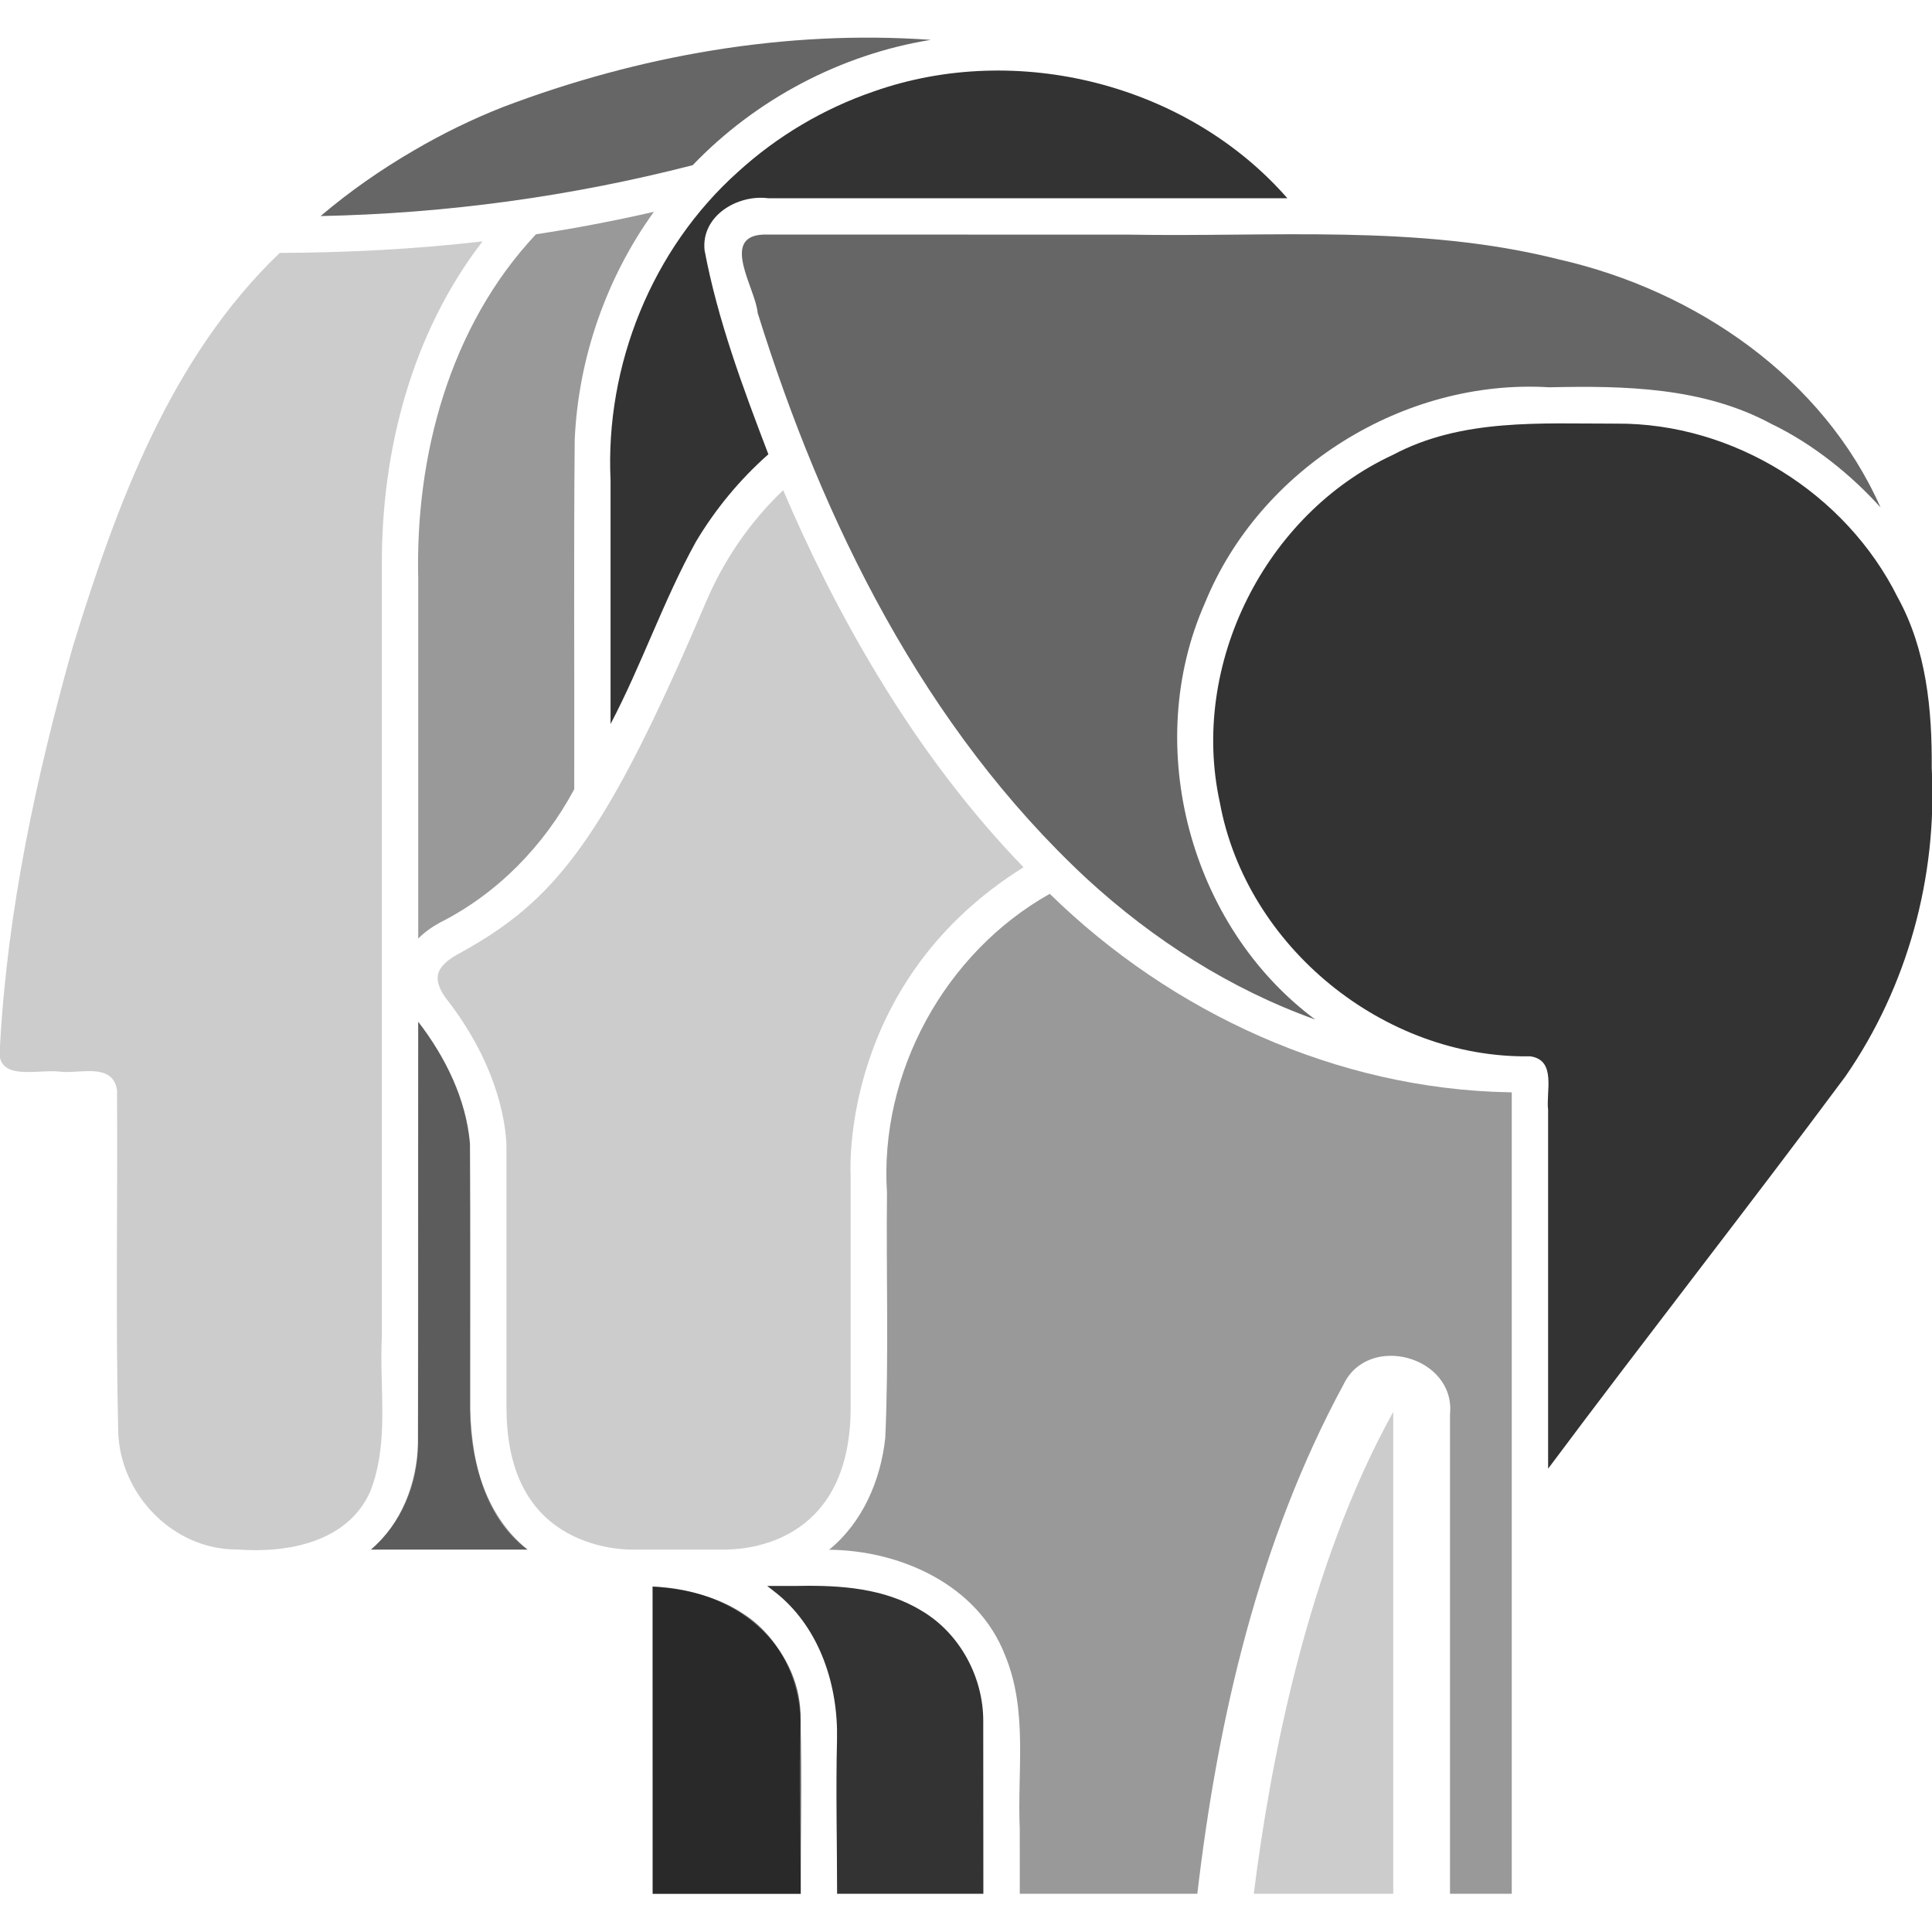
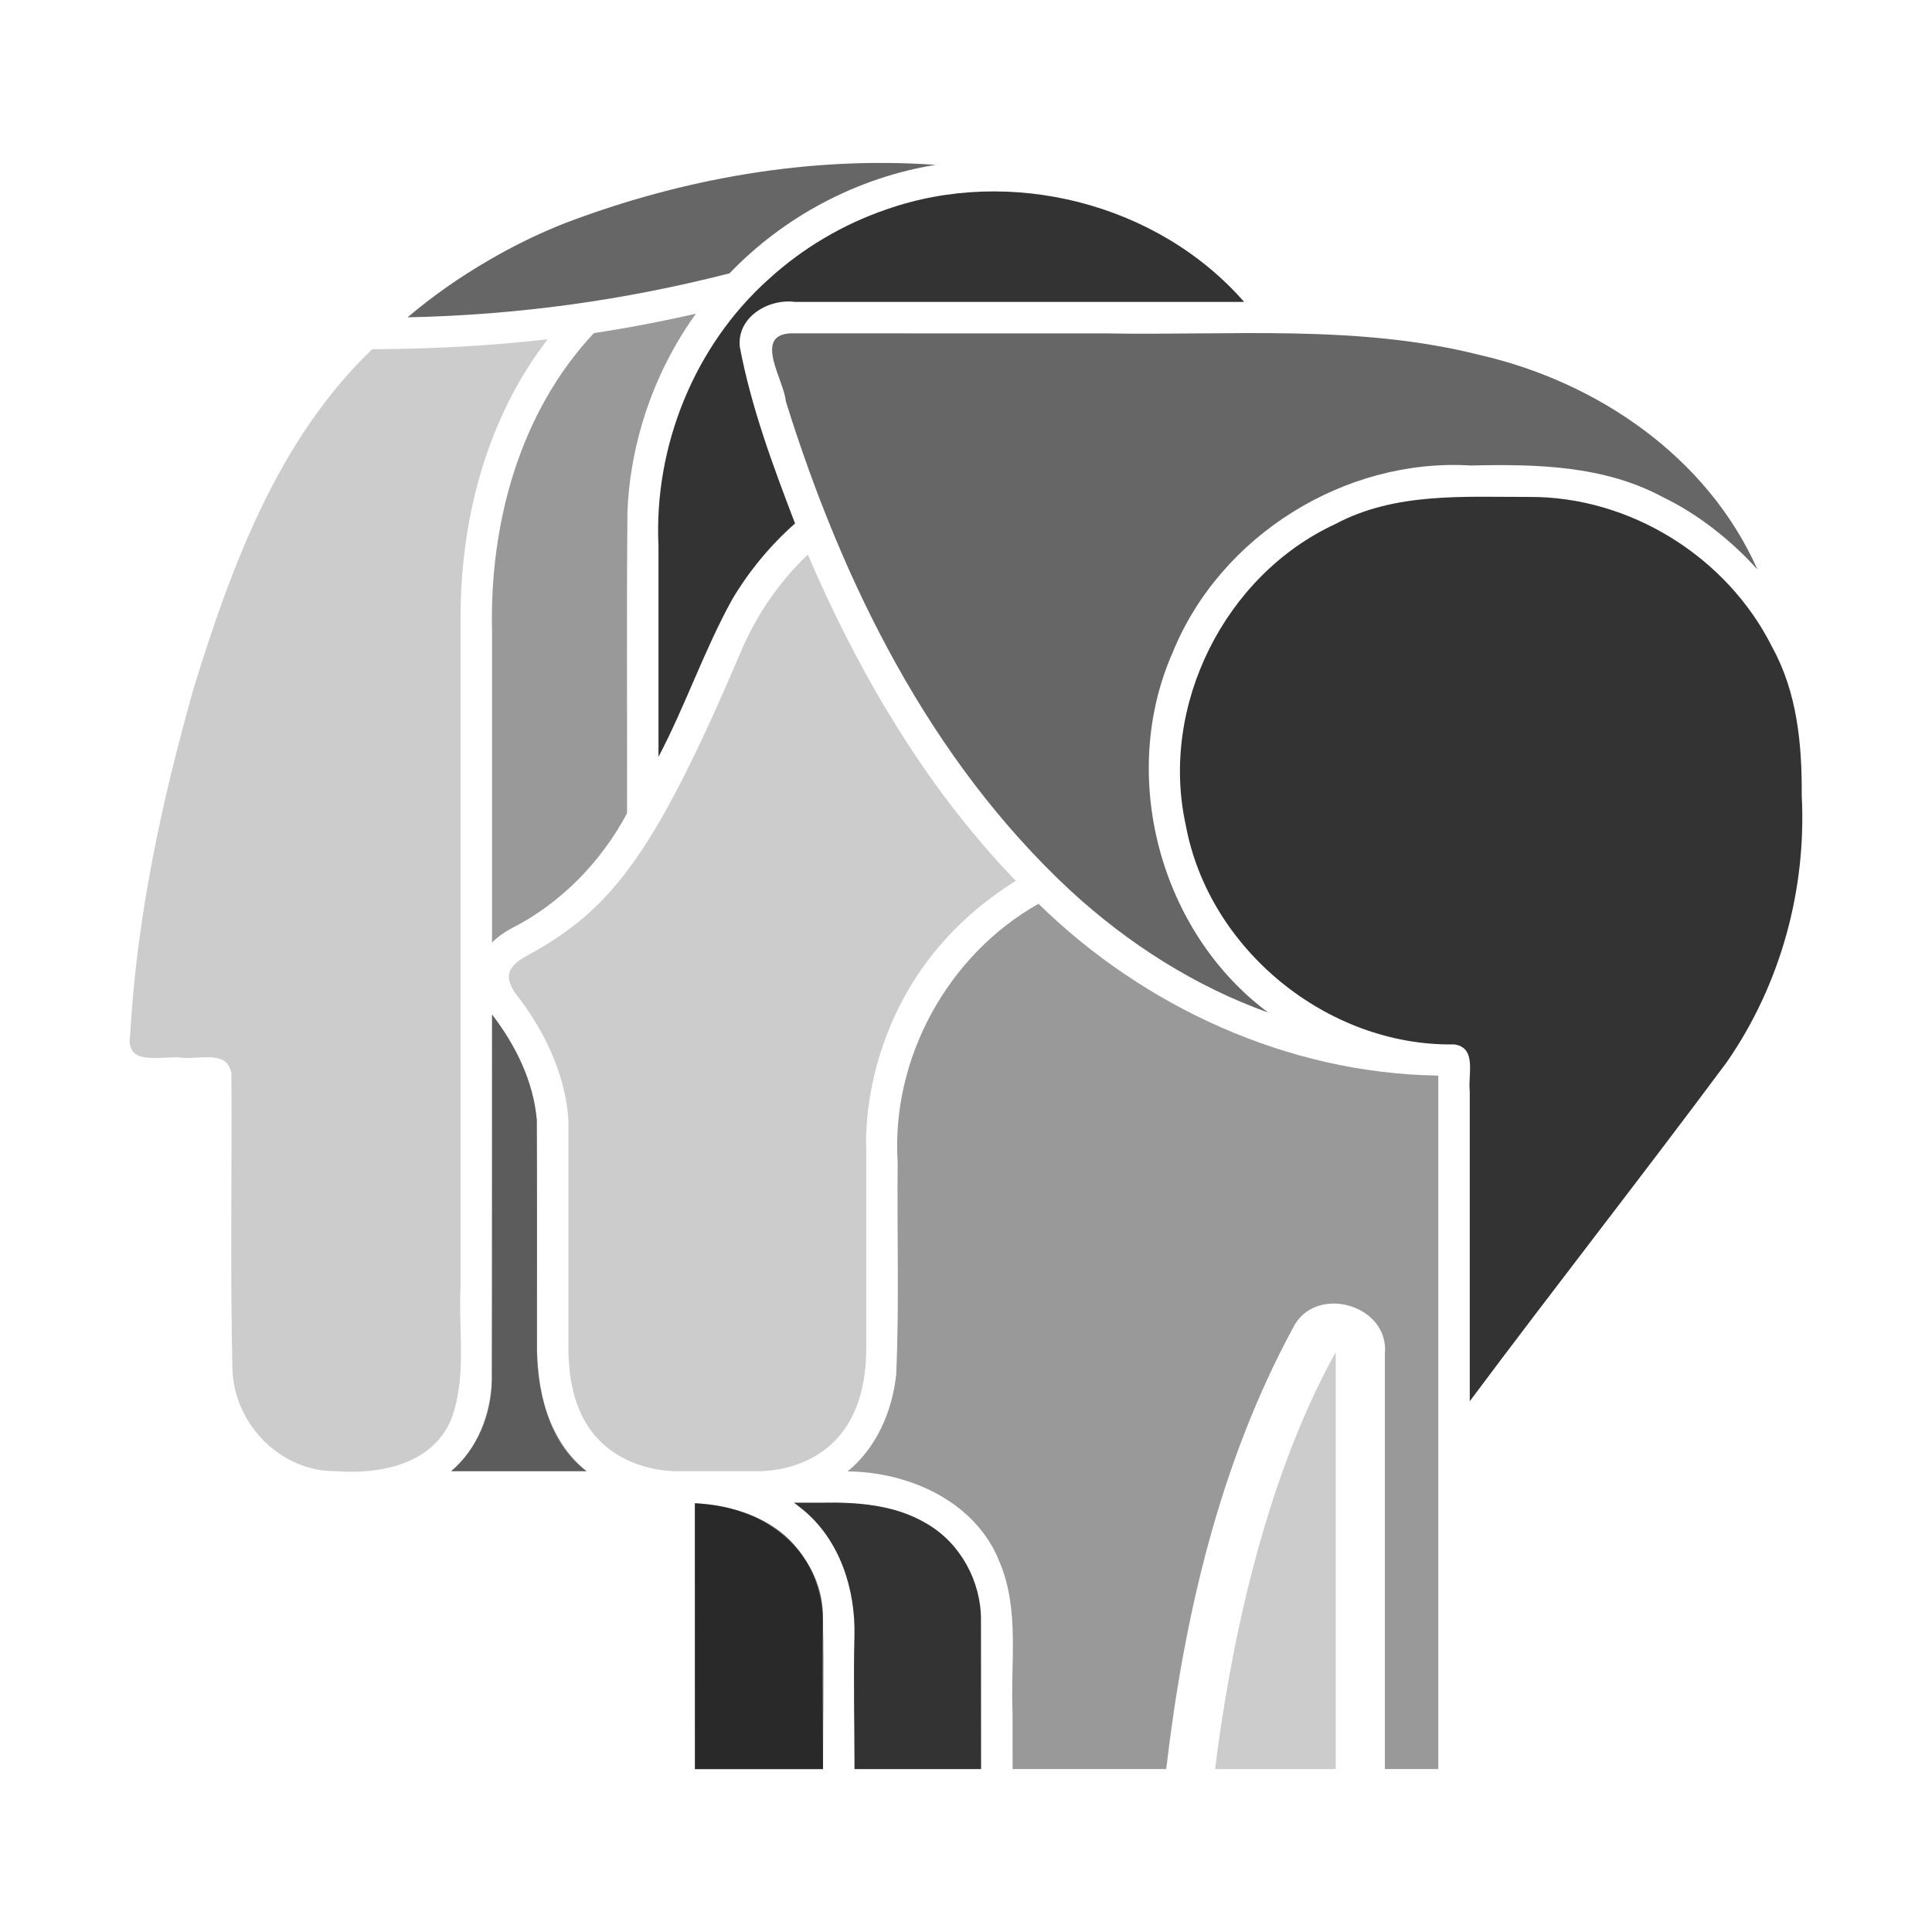
- <svg xmlns="http://www.w3.org/2000/svg" version="1.1" width="100.008" height="100" id="svg3004" xml:space="preserve">
+ <svg xmlns="http://www.w3.org/2000/svg" id="svg3004" version="1.1" width="100" height="100" xml:space="preserve">
  <defs id="defs3008">
-     <clipPath id="clipPath3018">
+     <clipPath clipPathUnits="userSpaceOnUse" id="clipPath3018">
      <path d="M 0,600 800,600 800,0 0,0 0,600 z" id="path3020" />
    </clipPath>
-     <clipPath id="clipPath3110">
+     <clipPath clipPathUnits="userSpaceOnUse" id="clipPath3110">
      <path d="M 0,600 800,600 800,0 0,0 0,600 z" id="path3112" />
    </clipPath>
-     <clipPath id="clipPath3118">
+     <clipPath clipPathUnits="userSpaceOnUse" id="clipPath3118">
      <path d="m 369.628,257.921 33.606,0 0,-67.07 -33.606,0 0,67.07 z" id="path3120" />
    </clipPath>
-     <clipPath id="clipPath3134">
+     <clipPath clipPathUnits="userSpaceOnUse" id="clipPath3134">
      <path d="m 418.744,385.792 79.017,0 0,-114.973 -79.017,0 0,114.973 z" id="path3136" />
    </clipPath>
-     <clipPath id="clipPath3150">
+     <clipPath clipPathUnits="userSpaceOnUse" id="clipPath3150">
      <path d="m 352.398,424.634 74.463,0 0,-71.885 -74.463,0 0,71.885 z" id="path3152" />
    </clipPath>
-     <clipPath id="clipPath3166">
+     <clipPath clipPathUnits="userSpaceOnUse" id="clipPath3166">
      <path d="m 533.381,244.978 15.238,0 0,-21.692 -15.238,0 0,21.692 z" id="path3168" />
    </clipPath>
-     <clipPath id="clipPath3182">
+     <clipPath clipPathUnits="userSpaceOnUse" id="clipPath3182">
      <path d="m 564.836,326.873 50.608,0 0,-73.636 -50.608,0 0,73.636 z" id="path3184" />
    </clipPath>
-     <clipPath id="clipPath3198">
+     <clipPath clipPathUnits="userSpaceOnUse" id="clipPath3198">
      <path d="m 522.346,351.749 47.689,0 0,-46.04 -47.689,0 0,46.04 z" id="path3200" />
    </clipPath>
-     <clipPath id="clipPath3214">
+     <clipPath clipPathUnits="userSpaceOnUse" id="clipPath3214">
      <path d="m 228.082,244.978 15.239,0 0,-35.26 -15.239,0 0,35.26 z" id="path3216" />
    </clipPath>
-     <clipPath id="clipPath3230">
+     <clipPath clipPathUnits="userSpaceOnUse" id="clipPath3230">
      <path d="m 259.538,326.873 35.804,0 0,-73.636 -35.804,0 0,73.636 z" id="path3232" />
    </clipPath>
-     <clipPath id="clipPath3246">
+     <clipPath clipPathUnits="userSpaceOnUse" id="clipPath3246">
      <path d="m 217.048,351.749 47.689,0 0,-46.04 -47.689,0 0,46.04 z" id="path3248" />
    </clipPath>
-     <clipPath id="clipPath3262">
+     <clipPath clipPathUnits="userSpaceOnUse" id="clipPath3262">
      <path d="M 0,600 800,600 800,0 0,0 0,600 z" id="path3264" />
    </clipPath>
-     <clipPath id="clipPath3270">
+     <clipPath clipPathUnits="userSpaceOnUse" id="clipPath3270">
      <path d="m 357.024,257.845 16.295,0 0,-57.416 -16.295,0 0,57.416 z" id="path3272" />
    </clipPath>
-     <clipPath id="clipPath3286">
+     <clipPath clipPathUnits="userSpaceOnUse" id="clipPath3286">
      <path d="m 383.444,197.755 14.987,0 0,-9.287 -14.987,0 0,9.287 z" id="path3288" />
    </clipPath>
-     <clipPath id="clipPath3302">
+     <clipPath clipPathUnits="userSpaceOnUse" id="clipPath3302">
      <path d="m 366.73,406.593 125.42,0 0,-86.354 -125.42,0 0,86.354 z" id="path3304" />
    </clipPath>
-     <clipPath id="clipPath3318">
+     <clipPath clipPathUnits="userSpaceOnUse" id="clipPath3318">
      <path d="m 320.496,428.28 67.134,0 0,-19.65 -67.134,0 0,19.65 z" id="path3320" />
    </clipPath>
-     <clipPath id="clipPath3334">
+     <clipPath clipPathUnits="userSpaceOnUse" id="clipPath3334">
      <path d="m 525.311,244.929 10.434,0 0,-21.643 -10.434,0 0,21.643 z" id="path3336" />
    </clipPath>
-     <clipPath id="clipPath3350">
+     <clipPath clipPathUnits="userSpaceOnUse" id="clipPath3350">
      <path d="m 531.524,340.194 80.326,0 0,-55.305 -80.326,0 0,55.305 z" id="path3352" />
    </clipPath>
-     <clipPath id="clipPath3366">
+     <clipPath clipPathUnits="userSpaceOnUse" id="clipPath3366">
      <path d="m 501.914,354.083 42.996,0 0,-12.584 -42.996,0 0,12.584 z" id="path3368" />
    </clipPath>
-     <clipPath id="clipPath3382">
+     <clipPath clipPathUnits="userSpaceOnUse" id="clipPath3382">
      <path d="m 220.012,244.929 10.436,0 0,-23.867 -10.436,0 0,23.867 z" id="path3384" />
    </clipPath>
-     <clipPath id="clipPath3398">
+     <clipPath clipPathUnits="userSpaceOnUse" id="clipPath3398">
      <path d="m 226.227,340.194 57.623,0 0,-55.305 -57.623,0 0,55.305 z" id="path3400" />
    </clipPath>
-     <clipPath id="clipPath3414">
+     <clipPath clipPathUnits="userSpaceOnUse" id="clipPath3414">
      <path d="m 196.615,354.083 42.996,0 0,-12.584 -42.996,0 0,12.584 z" id="path3416" />
    </clipPath>
-     <clipPath id="clipPath3430">
+     <clipPath clipPathUnits="userSpaceOnUse" id="clipPath3430">
      <path d="M 0,600 800,600 800,0 0,0 0,600 z" id="path3432" />
    </clipPath>
-     <clipPath id="clipPath3438">
+     <clipPath clipPathUnits="userSpaceOnUse" id="clipPath3438">
      <path d="m 376.438,334.063 75.107,0 0,-112.142 -75.107,0 0,112.142 z" id="path3440" />
    </clipPath>
-     <clipPath id="clipPath3454">
+     <clipPath clipPathUnits="userSpaceOnUse" id="clipPath3454">
      <path d="m 331.236,409.097 25.925,0 0,-79.955 -25.925,0 0,79.955 z" id="path3456" />
    </clipPath>
-     <clipPath id="clipPath3470">
+     <clipPath clipPathUnits="userSpaceOnUse" id="clipPath3470">
      <path d="m 326.036,319.983 17.223,0 0,-58.062 -17.223,0 0,58.062 z" id="path3472" />
    </clipPath>
-     <clipPath id="clipPath3486">
+     <clipPath clipPathUnits="userSpaceOnUse" id="clipPath3486">
      <path d="m 290.049,542.262 42.089,0 0,-123.292 -42.089,0 0,123.292 z" id="path3488" />
    </clipPath>
-     <clipPath id="clipPath3502">
+     <clipPath clipPathUnits="userSpaceOnUse" id="clipPath3502">
      <path d="m 402.565,445.979 27.257,0 0,-8.005 -27.257,0 0,8.005 z" id="path3504" />
    </clipPath>
-     <clipPath id="clipPath3518">
+     <clipPath clipPathUnits="userSpaceOnUse" id="clipPath3518">
      <path d="m 537.744,293.743 48.102,0 0,-70.457 -48.102,0 0,70.457 z" id="path3520" />
    </clipPath>
-     <clipPath id="clipPath3534">
+     <clipPath clipPathUnits="userSpaceOnUse" id="clipPath3534">
      <path d="m 508.793,341.798 16.603,0 0,-51.207 -16.603,0 0,51.207 z" id="path3536" />
    </clipPath>
-     <clipPath id="clipPath3550">
+     <clipPath clipPathUnits="userSpaceOnUse" id="clipPath3550">
      <path d="m 505.461,284.726 11.031,0 0,-37.187 -11.031,0 0,37.187 z" id="path3552" />
    </clipPath>
-     <clipPath id="clipPath3566">
+     <clipPath clipPathUnits="userSpaceOnUse" id="clipPath3566">
      <path d="m 482.414,427.083 26.955,0 0,-78.963 -26.955,0 0,78.963 z" id="path3568" />
    </clipPath>
-     <clipPath id="clipPath3582">
+     <clipPath clipPathUnits="userSpaceOnUse" id="clipPath3582">
      <path d="m 554.477,365.42 17.455,0 0,-5.128 -17.455,0 0,5.128 z" id="path3584" />
    </clipPath>
-     <clipPath id="clipPath3598">
+     <clipPath clipPathUnits="userSpaceOnUse" id="clipPath3598">
      <path d="m 232.445,293.743 48.102,0 0,-70.457 -48.102,0 0,70.457 z" id="path3600" />
    </clipPath>
-     <clipPath id="clipPath3614">
+     <clipPath clipPathUnits="userSpaceOnUse" id="clipPath3614">
      <path d="m 203.494,341.798 16.605,0 0,-51.207 -16.605,0 0,51.207 z" id="path3616" />
    </clipPath>
-     <clipPath id="clipPath3630">
+     <clipPath clipPathUnits="userSpaceOnUse" id="clipPath3630">
      <path d="m 200.163,284.726 11.031,0 0,-37.187 -11.031,0 0,37.187 z" id="path3632" />
    </clipPath>
-     <clipPath id="clipPath3646">
+     <clipPath clipPathUnits="userSpaceOnUse" id="clipPath3646">
      <path d="m 177.116,427.083 26.955,0 0,-78.963 -26.955,0 0,78.963 z" id="path3648" />
    </clipPath>
-     <clipPath id="clipPath3662">
+     <clipPath clipPathUnits="userSpaceOnUse" id="clipPath3662">
      <path d="m 249.178,365.42 17.456,0 0,-5.128 -17.456,0 0,5.128 z" id="path3664" />
    </clipPath>
-     <clipPath id="clipPath3678">
+     <clipPath clipPathUnits="userSpaceOnUse" id="clipPath3678">
      <path d="M 0,600 800,600 800,0 0,0 0,600 z" id="path3680" />
    </clipPath>
-     <clipPath id="clipPath3686">
+     <clipPath clipPathUnits="userSpaceOnUse" id="clipPath3686">
      <path d="m 285.225,405.843 53.086,0 0,-143.928 -53.086,0 0,143.928 z" id="path3688" />
    </clipPath>
-     <clipPath id="clipPath3702">
+     <clipPath clipPathUnits="userSpaceOnUse" id="clipPath3702">
      <path d="m 422.905,277.062 15.601,0 0,-55.141 -15.601,0 0,55.141 z" id="path3704" />
    </clipPath>
-     <clipPath id="clipPath3718">
+     <clipPath clipPathUnits="userSpaceOnUse" id="clipPath3718">
      <path d="m 333.374,378.47 64.457,0 0,-116.555 -64.457,0 0,116.555 z" id="path3720" />
    </clipPath>
-     <clipPath id="clipPath3734">
+     <clipPath clipPathUnits="userSpaceOnUse" id="clipPath3734">
      <path d="m 298.951,539.916 200.631,0 0,-102.464 -200.631,0 0,102.464 z" id="path3736" />
    </clipPath>
-     <clipPath id="clipPath3750">
+     <clipPath clipPathUnits="userSpaceOnUse" id="clipPath3750">
      <path d="m 479.324,339.714 34,0 0,-92.179 -34,0 0,92.179 z" id="path3752" />
    </clipPath>
-     <clipPath id="clipPath3766">
+     <clipPath clipPathUnits="userSpaceOnUse" id="clipPath3766">
      <path d="m 567.668,257.236 9.826,0 0,-33.95 -9.826,0 0,33.95 z" id="path3768" />
    </clipPath>
-     <clipPath id="clipPath3782">
+     <clipPath clipPathUnits="userSpaceOnUse" id="clipPath3782">
      <path d="m 510.161,322.183 41.282,0 0,-74.648 -41.282,0 0,74.648 z" id="path3784" />
    </clipPath>
-     <clipPath id="clipPath3798">
+     <clipPath clipPathUnits="userSpaceOnUse" id="clipPath3798">
      <path d="m 488.115,425.582 128.494,0 0,-65.624 -128.494,0 0,65.624 z" id="path3800" />
    </clipPath>
-     <clipPath id="clipPath3814">
+     <clipPath clipPathUnits="userSpaceOnUse" id="clipPath3814">
      <path d="m 174.026,339.714 34,0 0,-92.179 -34,0 0,92.179 z" id="path3816" />
    </clipPath>
-     <clipPath id="clipPath3830">
+     <clipPath clipPathUnits="userSpaceOnUse" id="clipPath3830">
      <path d="m 262.369,257.236 9.826,0 0,-33.95 -9.826,0 0,33.95 z" id="path3832" />
    </clipPath>
-     <clipPath id="clipPath3846">
+     <clipPath clipPathUnits="userSpaceOnUse" id="clipPath3846">
      <path d="m 204.863,322.183 41.283,0 0,-74.648 -41.283,0 0,74.648 z" id="path3848" />
    </clipPath>
-     <clipPath id="clipPath3862">
+     <clipPath clipPathUnits="userSpaceOnUse" id="clipPath3862">
      <path d="m 182.817,425.582 118.386,0 0,-65.624 -118.386,0 0,65.624 z" id="path3864" />
    </clipPath>
  </defs>
-   <g transform="matrix(1.25,0,0,-1.25,-350.3439,504.1406)" id="g3012">
-     <g transform="matrix(0.5877151,0,0,0.5877151,-1.43097,193.6611)" id="g4948">
-       <path d="m 516.492,247.539 c -3.114,2.52 -4.168,6.713 -4.041,10.562 -0.009,6.011 0.017,12.022 -0.013,18.032 -0.271,3.159 -1.734,6.108 -3.645,8.593 -0.011,-9.916 0.022,-19.833 -0.017,-29.749 -0.097,-2.778 -1.157,-5.61 -3.315,-7.438 3.677,0 7.354,0 11.031,0 l -10e-6,0 z" id="path5049" style="opacity:0.4;fill:#000000;fill-opacity:1;fill-rule:nonzero;stroke:none" />
-       <path d="m 506.23,316.914 c -0.029,8.074 2.109,16.34 7.094,22.801 -4.742,-0.548 -9.517,-0.794 -14.29,-0.813 -7.691,-7.363 -11.484,-17.712 -14.556,-27.667 -2.599,-9.204 -4.633,-18.646 -5.154,-28.214 -0.412,-2.583 2.596,-1.621 4.163,-1.803 1.399,-0.195 3.741,0.683 4.083,-1.283 0.051,-8.02 -0.104,-16.046 0.083,-24.061 0.113,-4.459 3.89,-8.373 8.409,-8.33 3.521,-0.272 7.737,0.505 9.34,4.061 1.384,3.482 0.636,7.312 0.829,10.971 0,18.113 0,36.226 0,54.339 z" id="path3824" style="opacity:0.2;fill:#000000;fill-opacity:1;fill-rule:nonzero;stroke:none" />
-       <path d="m 534.168,244.356 c 2.954,-2.464 4.224,-6.438 4.133,-10.218 -0.087,-3.616 0.004,-7.235 0.006,-10.852 3.435,0 6.871,0 10.306,0 -0.005,4.065 -0.008,7.692 -0.008,12.196 0,3.075 -1.659,6.18 -4.373,7.761 -2.592,1.577 -5.706,1.793 -8.668,1.734 -0.728,0 -1.455,0 -2.183,0 0.278,-0.211 0.553,-0.437 0.786,-0.621 z" id="path3176" style="opacity:0.8;fill:#000000;fill-opacity:1;fill-rule:nonzero;stroke:none" />
-       <path d="m 593.232,326.873 c -5.319,-0.01 -10.894,0.393 -15.761,-2.201 -9.011,-4.163 -14.326,-14.799 -12.194,-24.5 1.859,-10.153 11.563,-18.049 21.863,-17.878 1.872,-0.257 1.109,-2.474 1.266,-3.779 0,-8.426 0,-16.851 0,-25.277 6.913,9.262 14.052,18.357 20.944,27.633 4.376,6.32 6.491,14.06 6.087,21.725 0.028,4.126 -0.369,8.355 -2.402,12.042 -3.662,7.349 -11.578,12.284 -19.803,12.236 z" id="path3192" style="opacity:0.8;fill:#000000;fill-opacity:1;fill-rule:nonzero;stroke:none" />
-       <path d="m 531.32,344.608 c -6.058,-5.422 -9.357,-13.623 -8.975,-21.723 0,-5.725 0,-11.45 0,-17.176 2.204,4.185 3.721,8.7 6.011,12.836 1.371,2.304 3.1,4.393 5.109,6.169 -1.792,4.685 -3.565,9.438 -4.496,14.374 -0.255,2.43 2.325,3.953 4.501,3.665 12.188,0 24.377,0 36.565,0 -7.049,8.061 -19.073,11.078 -29.14,7.528 -3.535,-1.209 -6.815,-3.155 -9.575,-5.673 z" id="path3208" style="opacity:0.8;fill:#000000;fill-opacity:1;fill-rule:nonzero;stroke:none" />
-       <path d="m 525.314,223.286 c 3.477,0 6.953,0 10.43,0 -0.007,4.065 0.087,8.131 -0.013,12.194 -0.072,2.922 -1.496,5.885 -3.999,7.512 -1.892,1.268 -4.175,1.79 -6.421,1.937 -9.6e-4,-7.214 0.002,-14.429 0.004,-21.643 z" id="path3344" style="opacity:0.6;fill:#000000;fill-opacity:1;fill-rule:nonzero;stroke:none" />
-       <path d="m 533.106,340.194 c -3.069,-0.127 -0.526,-3.839 -0.396,-5.517 4.598,-14.758 11.744,-29.243 23.2,-39.878 4.663,-4.286 10.107,-7.772 16.083,-9.911 -8.825,6.565 -12.23,19.287 -7.761,29.361 3.872,9.496 14.037,15.81 24.259,15.185 5.322,0.118 10.856,0.013 15.663,-2.589 2.904,-1.395 5.634,-3.602 7.676,-5.879 -4.058,9.157 -13.031,15.278 -22.608,17.466 -9.978,2.524 -20.327,1.567 -30.506,1.76 -8.537,0.001 -17.074,-0.003 -25.611,0.002 z" id="path3360" style="opacity:0.6;fill:#000000;fill-opacity:1;fill-rule:nonzero;stroke:none" />
-       <path d="m 508.506,346.134 c -2.327,-1.35 -4.541,-2.894 -6.592,-4.635 8.841,0.177 17.653,1.381 26.217,3.584 4.452,4.641 10.427,7.805 16.779,8.832 -10.24,0.724 -20.587,-1.103 -30.158,-4.739 -2.158,-0.849 -4.245,-1.871 -6.246,-3.042 z" id="path3376" style="opacity:0.6;fill:#000000;fill-opacity:1;fill-rule:nonzero;stroke:none" />
-       <path d="m 585.652,279.759 c -12.092,0.222 -23.767,5.571 -32.361,13.984 -7.39,-4.154 -12.018,-12.606 -11.469,-21.069 -0.064,-5.756 0.138,-11.521 -0.121,-17.269 -0.321,-2.98 -1.594,-5.956 -3.957,-7.88 5.029,-0.044 10.454,-2.465 12.38,-7.391 1.643,-3.9 0.871,-8.183 1.054,-12.29 8e-4,-1.519 0.002,-3.038 0.002,-4.557 4.17,0 8.339,0 12.509,0 1.452,12.387 4.333,24.852 10.308,35.895 1.766,3.653 7.901,1.954 7.496,-2.115 0,-11.26 0,-22.52 0,-33.78 1.45,0 2.901,0 4.351,0 0,18.821 0,37.643 0,56.464 l -0.193,0.009 z" id="path3528" style="opacity:0.4;fill:#000000;fill-opacity:1;fill-rule:nonzero;stroke:none" />
-       <path d="m 510.338,291.725 c 4.039,2.032 7.338,5.436 9.447,9.386 0.022,8.208 -0.044,16.417 0.035,24.624 0.252,5.745 2.217,11.397 5.577,16.063 -2.749,-0.63 -5.521,-1.161 -8.309,-1.583 -6.069,-6.465 -8.508,-15.563 -8.295,-24.271 0,-8.451 0,-16.902 0,-25.353 0.451,0.456 0.983,0.827 1.545,1.134 z" id="path3544" style="opacity:0.4;fill:#000000;fill-opacity:1;fill-rule:nonzero;stroke:none" />
-       <path d="m 512.451,258.101 c 0,6.012 0.017,12.022 -0.013,18.032 -0.271,3.159 -1.734,6.108 -3.645,8.593 -0.011,-9.916 -0.017,-19.785 -0.017,-29.749 0,-2.779 -1.157,-5.61 -3.315,-7.438 3.842,0 7.743,0 11.031,0 -3.167,2.321 -4.041,6.601 -4.041,10.562 z" id="path3560" style="opacity:0.4;fill:#000000;fill-opacity:1;fill-rule:nonzero;stroke:none" />
-       <path d="m 577.494,223.286 0,33.95 c -6.039,-10.858 -8.684,-24.799 -9.826,-33.95 l 9.826,0 z" id="path3776" style="opacity:0.2;fill:#000000;fill-opacity:1;fill-rule:nonzero;stroke:none" />
-       <path d="m 539.262,273.834 c -0.053,0.997 -0.443,13.901 12.182,21.78 -3.709,3.834 -7.149,8.339 -10.276,13.505 -2.736,4.515 -4.931,9.006 -6.66,13.064 -2.334,-2.231 -4.174,-4.894 -5.471,-7.95 -2.722,-6.404 -4.904,-10.929 -6.871,-14.239 -3.476,-5.855 -6.519,-8.289 -10.601,-10.518 -0.557,-0.304 -1.25,-0.799 -1.379,-1.424 -0.141,-0.674 0.365,-1.416 0.59,-1.703 4.281,-5.494 4.254,-10.204 4.236,-10.734 l 0,-18.057 c 0,-4.11 1.324,-7.017 3.937,-8.643 2.057,-1.28 4.268,-1.379 4.897,-1.379 l 0.125,0.002 c 0.008,0 0.016,-0.002 0.025,-0.002 0.01,0 0.022,0.003 0.032,0.003 l 6.515,0 c 2.045,0.037 8.719,0.868 8.719,10.021 z" id="path3792" style="opacity:0.2;fill:#000000;fill-opacity:1;fill-rule:nonzero;stroke:none" />
-       <path d="m 525.314,223.286 c 3.477,0 6.953,0 10.43,0 -0.007,4.137 -0.144,8.139 -0.013,12.194 0.151,4.711 -3.95,9.217 -10.42,9.449 -9.6e-4,-7.214 0.002,-14.429 0.004,-21.643 z" id="path5047" style="opacity:0.6;fill:#000000;fill-opacity:1;fill-rule:nonzero;stroke:none" />
+   <g id="g3012" transform="matrix(1.25,0,0,-1.25,-317.7674,544.8559)">
+     <g id="g4948" transform="matrix(0.5085201,0,0,0.5085201,15.85711,249.0859)">
+       <path id="path5049" d="m 516.492,247.539 c -3.114,2.52 -4.168,6.713 -4.041,10.562 -0.009,6.011 0.017,12.022 -0.013,18.032 -0.271,3.159 -1.734,6.108 -3.645,8.593 -0.011,-9.916 0.022,-19.833 -0.017,-29.749 -0.097,-2.778 -1.157,-5.61 -3.315,-7.438 3.677,0 7.354,0 11.031,0 l -10e-6,0 z" style="opacity:0.4;fill:#000000;fill-opacity:1;fill-rule:nonzero;stroke:none" />
+       <path style="opacity:0.2;fill:#000000;fill-opacity:1;fill-rule:nonzero;stroke:none" d="m 506.23,316.914 c -0.029,8.074 2.109,16.34 7.094,22.801 -4.742,-0.548 -9.517,-0.794 -14.29,-0.813 -7.691,-7.363 -11.484,-17.712 -14.556,-27.667 -2.599,-9.204 -4.633,-18.646 -5.154,-28.214 -0.412,-2.583 2.596,-1.621 4.163,-1.803 1.399,-0.195 3.741,0.683 4.083,-1.283 0.051,-8.02 -0.104,-16.046 0.083,-24.061 0.113,-4.459 3.89,-8.373 8.409,-8.33 3.521,-0.272 7.737,0.505 9.34,4.061 1.384,3.482 0.636,7.312 0.829,10.971 0,18.113 0,36.226 0,54.339 z" id="path3824" />
+       <path style="opacity:0.8;fill:#000000;fill-opacity:1;fill-rule:nonzero;stroke:none" d="m 534.168,244.356 c 2.954,-2.464 4.224,-6.438 4.133,-10.218 -0.087,-3.616 0.004,-7.235 0.006,-10.852 3.435,0 6.871,0 10.306,0 -0.005,4.065 -0.008,7.692 -0.008,12.196 0,3.075 -1.659,6.18 -4.373,7.761 -2.592,1.577 -5.706,1.793 -8.668,1.734 -0.728,0 -1.455,0 -2.183,0 0.278,-0.211 0.553,-0.437 0.786,-0.621 z" id="path3176" />
+       <path style="opacity:0.8;fill:#000000;fill-opacity:1;fill-rule:nonzero;stroke:none" d="m 593.232,326.873 c -5.319,-0.01 -10.894,0.393 -15.761,-2.201 -9.011,-4.163 -14.326,-14.799 -12.194,-24.5 1.859,-10.153 11.563,-18.049 21.863,-17.878 1.872,-0.257 1.109,-2.474 1.266,-3.779 0,-8.426 0,-16.851 0,-25.277 6.913,9.262 14.052,18.357 20.944,27.633 4.376,6.32 6.491,14.06 6.087,21.725 0.028,4.126 -0.369,8.355 -2.402,12.042 -3.662,7.349 -11.578,12.284 -19.803,12.236 z" id="path3192" />
+       <path style="opacity:0.8;fill:#000000;fill-opacity:1;fill-rule:nonzero;stroke:none" d="m 531.32,344.608 c -6.058,-5.422 -9.357,-13.623 -8.975,-21.723 0,-5.725 0,-11.45 0,-17.176 2.204,4.185 3.721,8.7 6.011,12.836 1.371,2.304 3.1,4.393 5.109,6.169 -1.792,4.685 -3.565,9.438 -4.496,14.374 -0.255,2.43 2.325,3.953 4.501,3.665 12.188,0 24.377,0 36.565,0 -7.049,8.061 -19.073,11.078 -29.14,7.528 -3.535,-1.209 -6.815,-3.155 -9.575,-5.673 z" id="path3208" />
+       <path style="opacity:0.6;fill:#000000;fill-opacity:1;fill-rule:nonzero;stroke:none" d="m 525.314,223.286 c 3.477,0 6.953,0 10.43,0 -0.007,4.065 0.087,8.131 -0.013,12.194 -0.072,2.922 -1.496,5.885 -3.999,7.512 -1.892,1.268 -4.175,1.79 -6.421,1.937 -9.6e-4,-7.214 0.002,-14.429 0.004,-21.643 z" id="path3344" />
+       <path style="opacity:0.6;fill:#000000;fill-opacity:1;fill-rule:nonzero;stroke:none" d="m 533.106,340.194 c -3.069,-0.127 -0.526,-3.839 -0.396,-5.517 4.598,-14.758 11.744,-29.243 23.2,-39.878 4.663,-4.286 10.107,-7.772 16.083,-9.911 -8.825,6.565 -12.23,19.287 -7.761,29.361 3.872,9.496 14.037,15.81 24.259,15.185 5.322,0.118 10.856,0.013 15.663,-2.589 2.904,-1.395 5.634,-3.602 7.676,-5.879 -4.058,9.157 -13.031,15.278 -22.608,17.466 -9.978,2.524 -20.327,1.567 -30.506,1.76 -8.537,0.001 -17.074,-0.003 -25.611,0.002 z" id="path3360" />
+       <path style="opacity:0.6;fill:#000000;fill-opacity:1;fill-rule:nonzero;stroke:none" d="m 508.506,346.134 c -2.327,-1.35 -4.541,-2.894 -6.592,-4.635 8.841,0.177 17.653,1.381 26.217,3.584 4.452,4.641 10.427,7.805 16.779,8.832 -10.24,0.724 -20.587,-1.103 -30.158,-4.739 -2.158,-0.849 -4.245,-1.871 -6.246,-3.042 z" id="path3376" />
+       <path style="opacity:0.4;fill:#000000;fill-opacity:1;fill-rule:nonzero;stroke:none" d="m 585.652,279.759 c -12.092,0.222 -23.767,5.571 -32.361,13.984 -7.39,-4.154 -12.018,-12.606 -11.469,-21.069 -0.064,-5.756 0.138,-11.521 -0.121,-17.269 -0.321,-2.98 -1.594,-5.956 -3.957,-7.88 5.029,-0.044 10.454,-2.465 12.38,-7.391 1.643,-3.9 0.871,-8.183 1.054,-12.29 8e-4,-1.519 0.002,-3.038 0.002,-4.557 4.17,0 8.339,0 12.509,0 1.452,12.387 4.333,24.852 10.308,35.895 1.766,3.653 7.901,1.954 7.496,-2.115 0,-11.26 0,-22.52 0,-33.78 1.45,0 2.901,0 4.351,0 0,18.821 0,37.643 0,56.464 l -0.193,0.009 z" id="path3528" />
+       <path style="opacity:0.4;fill:#000000;fill-opacity:1;fill-rule:nonzero;stroke:none" d="m 510.338,291.725 c 4.039,2.032 7.338,5.436 9.447,9.386 0.022,8.208 -0.044,16.417 0.035,24.624 0.252,5.745 2.217,11.397 5.577,16.063 -2.749,-0.63 -5.521,-1.161 -8.309,-1.583 -6.069,-6.465 -8.508,-15.563 -8.295,-24.271 0,-8.451 0,-16.902 0,-25.353 0.451,0.456 0.983,0.827 1.545,1.134 z" id="path3544" />
+       <path style="opacity:0.4;fill:#000000;fill-opacity:1;fill-rule:nonzero;stroke:none" d="m 512.451,258.101 c 0,6.012 0.017,12.022 -0.013,18.032 -0.271,3.159 -1.734,6.108 -3.645,8.593 -0.011,-9.916 -0.017,-19.785 -0.017,-29.749 0,-2.779 -1.157,-5.61 -3.315,-7.438 3.842,0 7.743,0 11.031,0 -3.167,2.321 -4.041,6.601 -4.041,10.562 z" id="path3560" />
+       <path id="path3776" style="opacity:0.2;fill:#000000;fill-opacity:1;fill-rule:nonzero;stroke:none" d="m 577.494,223.286 0,33.95 c -6.039,-10.858 -8.684,-24.799 -9.826,-33.95 l 9.826,0 z" />
+       <path id="path3792" style="opacity:0.2;fill:#000000;fill-opacity:1;fill-rule:nonzero;stroke:none" d="m 539.262,273.834 c -0.053,0.997 -0.443,13.901 12.182,21.78 -3.709,3.834 -7.149,8.339 -10.276,13.505 -2.736,4.515 -4.931,9.006 -6.66,13.064 -2.334,-2.231 -4.174,-4.894 -5.471,-7.95 -2.722,-6.404 -4.904,-10.929 -6.871,-14.239 -3.476,-5.855 -6.519,-8.289 -10.601,-10.518 -0.557,-0.304 -1.25,-0.799 -1.379,-1.424 -0.141,-0.674 0.365,-1.416 0.59,-1.703 4.281,-5.494 4.254,-10.204 4.236,-10.734 l 0,-18.057 c 0,-4.11 1.324,-7.017 3.937,-8.643 2.057,-1.28 4.268,-1.379 4.897,-1.379 l 0.125,0.002 c 0.008,0 0.016,-0.002 0.025,-0.002 0.01,0 0.022,0.003 0.032,0.003 l 6.515,0 c 2.045,0.037 8.719,0.868 8.719,10.021 z" />
+       <path id="path5047" d="m 525.314,223.286 c 3.477,0 6.953,0 10.43,0 -0.007,4.137 -0.144,8.139 -0.013,12.194 0.151,4.711 -3.95,9.217 -10.42,9.449 -9.6e-4,-7.214 0.002,-14.429 0.004,-21.643 z" style="opacity:0.6;fill:#000000;fill-opacity:1;fill-rule:nonzero;stroke:none" />
    </g>
    <text transform="matrix(1,0,0,-1,332.9287,10.8564)" id="text3874">
-       <tspan x="0 4.656 8.752 11.544 14.968 16.824 21.264 25.56 27.632 32.2 34.056 38.08 42.376 46.088 50.528 52.6 56.704 58.776 63.072 67.168 71.736 74.376 78.816 80.888 83.92 88.216 92.656 96.952 101.52 105.96 108.032 112.976 114.832 118.856 123.152 126.864 131.112" y="0" id="tspan3876" style="font-size:8px;font-variant:normal;font-weight:normal;font-stretch:semi-condensed;writing-mode:lr-tb;fill:#808080;fill-opacity:1;fill-rule:nonzero;stroke:none;font-family:Gotham Narrow Book;-inkscape-font-specification:GothamNarrow-Book">Versión blanco y negro (Fondo Blanco)</tspan>
+       <tspan style="font-size:8px;font-variant:normal;font-weight:normal;font-stretch:semi-condensed;writing-mode:lr-tb;fill:#808080;fill-opacity:1;fill-rule:nonzero;stroke:none;font-family:Gotham Narrow Book;-inkscape-font-specification:GothamNarrow-Book" x="0 4.656 8.752 11.544 14.968 16.824 21.264 25.56 27.632 32.2 34.056 38.08 42.376 46.088 50.528 52.6 56.704 58.776 63.072 67.168 71.736 74.376 78.816 80.888 83.92 88.216 92.656 96.952 101.52 105.96 108.032 112.976 114.832 118.856 123.152 126.864 131.112" y="0" id="tspan3876">Versión blanco y negro (Fondo Blanco)</tspan>
    </text>
  </g>
</svg>
